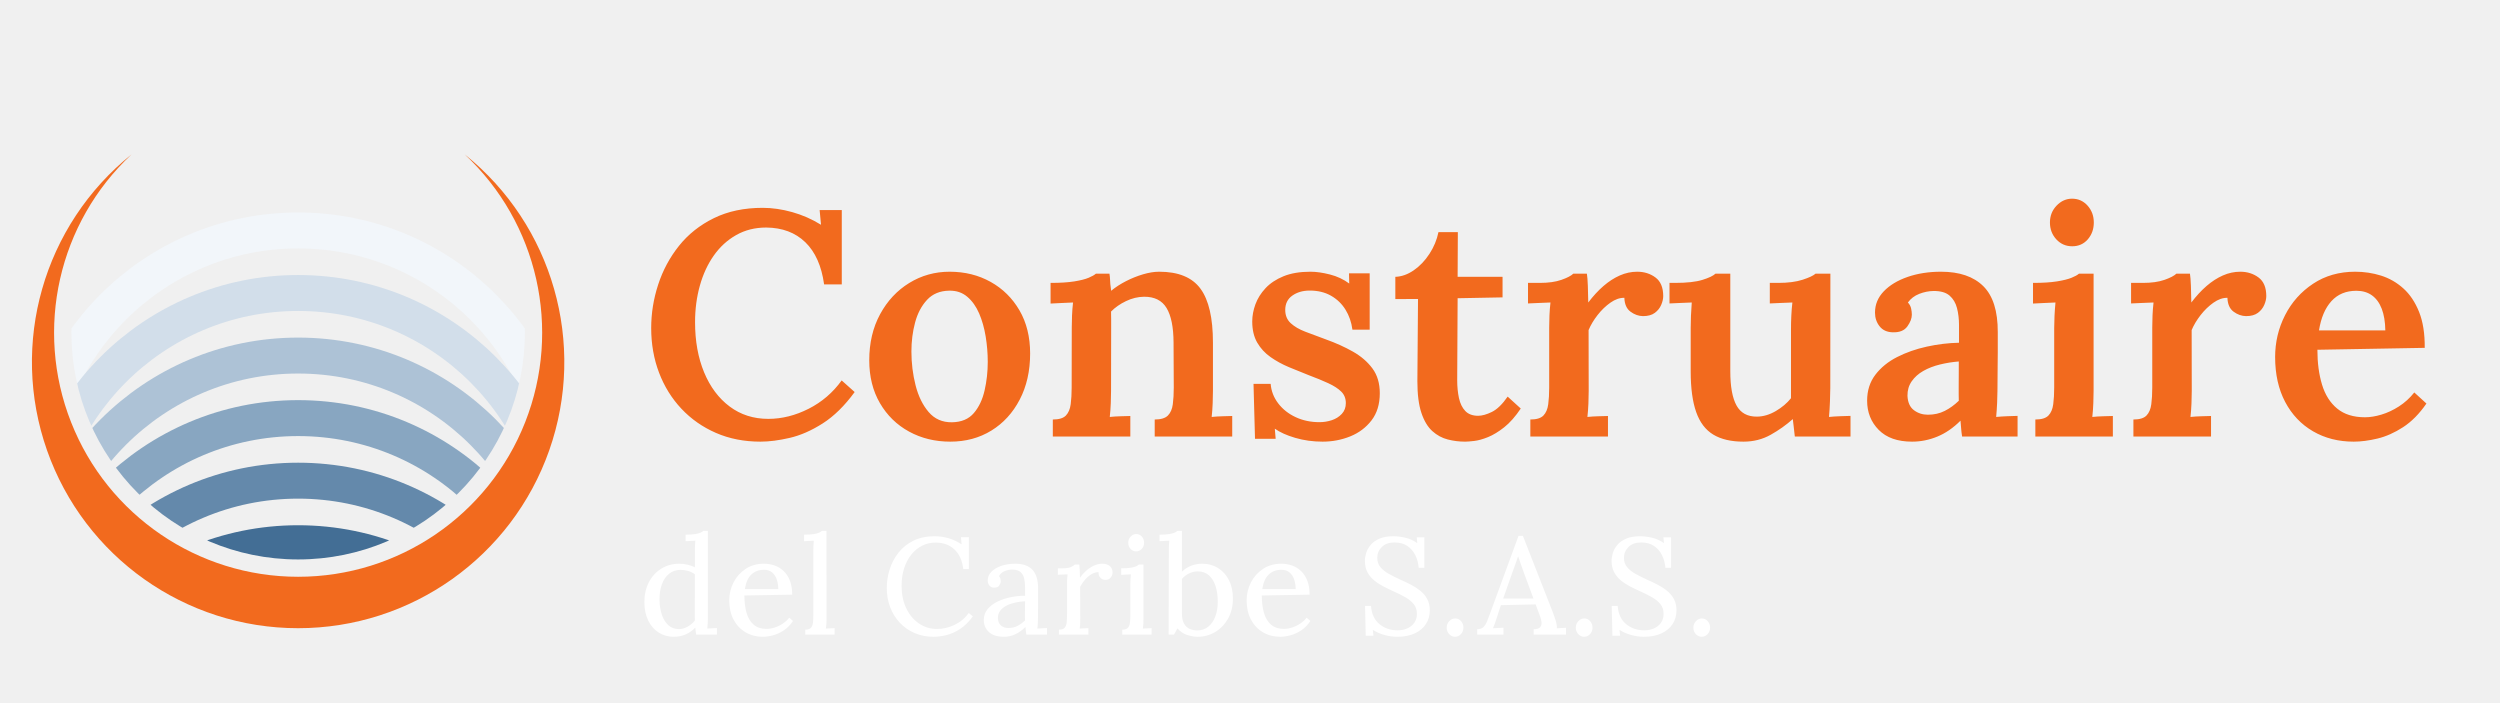
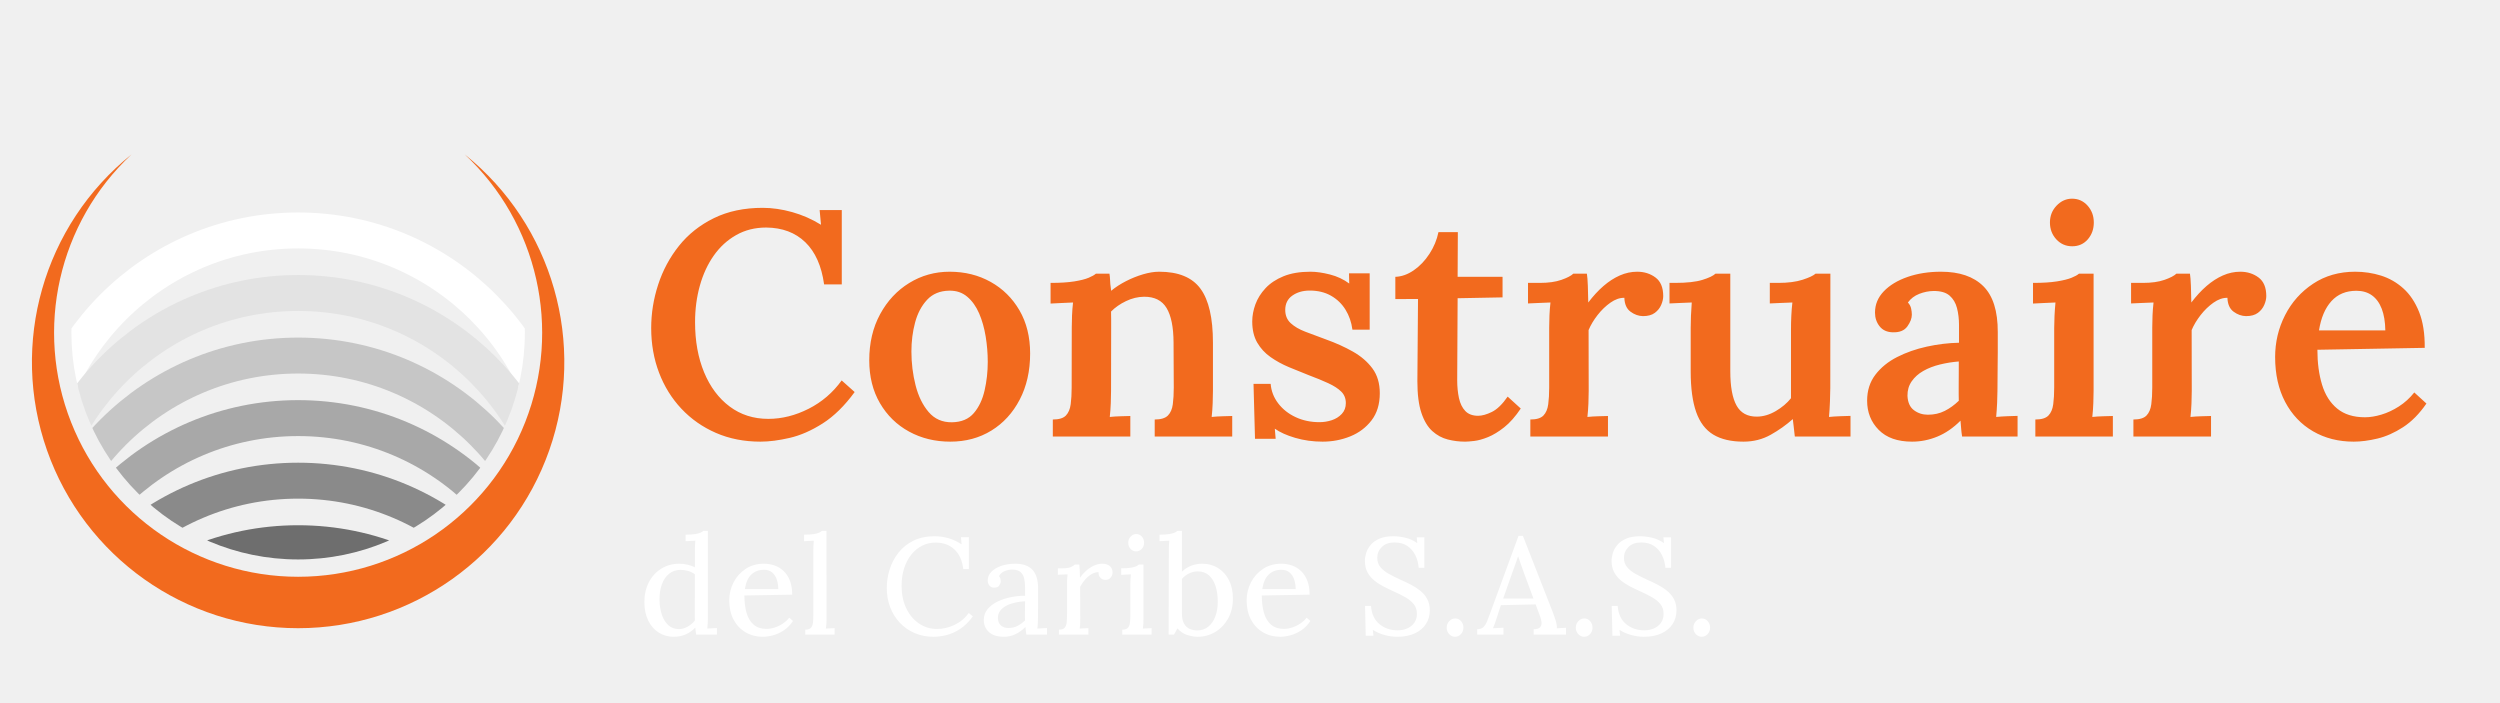
<svg xmlns="http://www.w3.org/2000/svg" viewBox="0 0 1174 330" width="1174" height="330" role="img" aria-label="Construaire del Caribe S.A.S.">
  <defs>
    <clipPath id="hb-clip">
      <circle cx="140.00" cy="156.25" r="106.47" />
    </clipPath>
  </defs>
  <g clip-path="url(#hb-clip)">
-     <circle cx="140.00" cy="231.03" r="122.81" fill="none" stroke="#F2F6FA" stroke-width="16.88" />
-     <circle cx="140.00" cy="260.40" r="122.81" fill="none" stroke="#D2DEEA" stroke-width="16.88" />
-     <circle cx="140.00" cy="289.78" r="122.81" fill="none" stroke="#ADC2D6" stroke-width="16.88" />
-     <circle cx="140.00" cy="319.15" r="122.81" fill="none" stroke="#88A6C1" stroke-width="16.88" />
-     <circle cx="140.00" cy="348.53" r="122.81" fill="none" stroke="#6489AB" stroke-width="16.88" />
-     <circle cx="140.00" cy="377.90" r="122.81" fill="none" stroke="#436E95" stroke-width="16.88" />
+     <circle cx="140.00" cy="231.03" r="122.81" fill="none" stroke="#FFFFFF" stroke-width="16.88" />
+     <circle cx="140.00" cy="260.40" r="122.81" fill="none" stroke="#E3E3E3" stroke-width="16.88" />
+     <circle cx="140.00" cy="289.78" r="122.81" fill="none" stroke="#C6C6C6" stroke-width="16.88" />
+     <circle cx="140.00" cy="319.15" r="122.81" fill="none" stroke="#A8A8A8" stroke-width="16.88" />
+     <circle cx="140.00" cy="348.53" r="122.81" fill="none" stroke="#8A8A8A" stroke-width="16.88" />
+     <circle cx="140.00" cy="377.90" r="122.81" fill="none" stroke="#6E6E6E" stroke-width="16.88" />
  </g>
  <path d="M61.78 72.50 A125.00 125.00 0 1 0 218.22 72.50 A114.60 114.60 0 1 1 61.78 72.50 Z" fill="#F26A1E" />
  <path d="M387 133.55Q385.2 120.55 378.175 113.75Q371.15 106.95 359.8 106.85Q351.95 106.85 345.725 110.375Q339.5 113.9 335.2 120Q330.9 126.1 328.65 134.15Q326.4 142.2 326.4 151.3Q326.4 164.6 330.65 174.85Q334.9 185.1 342.65 190.9Q350.4 196.7 360.8 196.7Q370.35 196.7 379.7 191.975Q389.05 187.25 395.25 178.65L401.35 184.1Q394.3 193.75 386.4 198.8Q378.5 203.85 370.875 205.625Q363.25 207.4 357.1 207.4Q345.65 207.4 336.225 203.3Q326.8 199.2 319.975 191.925Q313.15 184.65 309.475 174.975Q305.8 165.3 305.8 154.05Q305.8 143.7 309.075 133.65Q312.35 123.6 318.85 115.45Q325.35 107.3 335.225 102.45Q345.1 97.6 358.15 97.6Q364.85 97.6 372 99.6Q379.15 101.6 385.55 105.55L384.9 98.65H395.3V133.55Z M446.25 207.4Q435.55 207.4 426.9 202.675Q418.25 197.95 413.225 189.325Q408.2 180.7 408.2 169.2Q408.2 156.95 413.3 147.55Q418.4 138.15 427 132.875Q435.6 127.6 445.95 127.6Q456.65 127.6 465.2 132.375Q473.75 137.15 478.75 145.75Q483.75 154.35 483.75 166Q483.75 178.25 478.875 187.625Q474 197 465.55 202.2Q457.1 207.4 446.25 207.4ZM447.05 198.3Q453.7 198.2 457.3 194Q460.9 189.8 462.375 183.3Q463.85 176.8 463.85 169.95Q463.85 164 462.875 158.025Q461.9 152.05 459.8 147.175Q457.7 142.3 454.225 139.35Q450.75 136.4 445.75 136.5Q439.25 136.6 435.35 140.8Q431.45 145 429.725 151.45Q428 157.9 428 165.05Q428 173.25 429.95 180.925Q431.9 188.6 436.1 193.5Q440.3 198.4 447.05 198.3Z M494.4 205.0V197Q498.75 197 500.55 195.125Q502.35 193.25 502.8 189.825Q503.25 186.4 503.25 182L503.3 153.8Q503.3 151.2 503.425 148.15Q503.55 145.1 503.9 142.05Q501.4 142.2 498.375 142.3Q495.35 142.4 493.35 142.55V132.85Q500.15 132.85 504.475 132.15Q508.8 131.45 511.2 130.45Q513.6 129.45 514.65 128.5H521Q521.25 130.15 521.275 131.2Q521.3 132.25 521.4 133.35Q521.5 134.45 521.8 136.55Q524.9 134 528.825 132Q532.75 130 536.825 128.8Q540.9 127.6 544.35 127.6Q557.9 127.6 563.75 135.575Q569.6 143.55 569.6 160.9V183.6Q569.6 186 569.475 189.325Q569.35 192.65 569 195.8Q571.5 195.55 574.175 195.475Q576.85 195.4 578.65 195.35V205.0H542.25V197Q546.6 197 548.45 195.125Q550.3 193.25 550.75 189.825Q551.2 186.4 551.2 182L551.1 160.8Q551.05 150 547.825 144.65Q544.6 139.3 537.25 139.35Q532.95 139.4 528.775 141.4Q524.6 143.4 521.75 146.3Q521.8 148.1 521.8 150.05Q521.8 152 521.8 153.95L521.75 183.6Q521.75 186 521.625 189.325Q521.5 192.65 521.15 195.8Q523.55 195.55 526.275 195.475Q529 195.4 530.8 195.35V205.0Z M621.1 207.4Q614.3 207.4 608.25 205.625Q602.2 203.85 598.65 201.3L599.05 206.05H589.35L588.65 180.25H596.7Q597.1 185.3 600.25 189.425Q603.4 193.55 608.45 195.9Q613.5 198.25 619.6 198.25Q622.6 198.25 625.4 197.325Q628.2 196.4 630.1 194.375Q632 192.35 632 189.3Q632 186 629.825 183.875Q627.65 181.75 623.75 179.95Q619.85 178.15 614.5 176.15Q609.9 174.35 605.25 172.4Q600.6 170.45 596.675 167.7Q592.75 164.95 590.4 160.9Q588.05 156.85 588.05 150.95Q588.05 147 589.55 142.9Q591.05 138.8 594.3 135.325Q597.55 131.85 602.75 129.725Q607.95 127.6 615.4 127.6Q619.45 127.6 624.55 128.9Q629.65 130.2 633.6 133.15L633.5 128.35H643.2V154.8H635.1Q634.4 149.55 631.85 145.425Q629.3 141.3 625.05 138.875Q620.8 136.45 615.05 136.45Q610.25 136.45 606.9 138.8Q603.55 141.15 603.55 145.55Q603.55 149.4 606.125 151.775Q608.7 154.15 613.05 155.8Q617.4 157.45 622.55 159.35Q629.55 161.85 635.3 165.1Q641.05 168.35 644.5 173.025Q647.95 177.7 647.95 184.65Q647.95 192.35 644.075 197.4Q640.2 202.45 634.075 204.925Q627.95 207.4 621.1 207.4Z M688 207.4Q683.85 207.4 679.85 206.375Q675.85 205.35 672.625 202.45Q669.4 199.55 667.5 193.925Q665.6 188.3 665.6 179L665.9 140.4L655.25 140.45V130.0Q659.65 129.85 663.9 126.925Q668.15 124 671.275 119.2Q674.4 114.4 675.5 109.0H684.6L684.5 130.0H705.6V139.65L684.5 140.05L684.3 178.55Q684.3 183.1 685.125 186.925Q685.95 190.75 688.1 193Q690.25 195.25 694.1 195.25Q696.9 195.25 700.575 193.45Q704.25 191.65 708 186.25L714.15 191.85Q710.35 197.5 706.375 200.65Q702.4 203.8 698.75 205.275Q695.1 206.75 692.25 207.075Q689.4 207.4 688 207.4Z M718.65 197Q723 197 724.8 195.125Q726.6 193.25 727.05 189.825Q727.5 186.4 727.5 182V153.8Q727.5 151.2 727.625 148.15Q727.75 145.1 728.1 142.05Q725.6 142.2 722.575 142.275Q719.55 142.35 717.55 142.5V132.85H723.1Q729.15 132.85 733.225 131.425Q737.3 130.0 738.85 128.5H745.2Q745.5 130.3 745.65 134.225Q745.8 138.15 745.85 142.05Q749.3 137.5 753 134.3Q756.7 131.1 760.675 129.35Q764.65 127.6 768.85 127.6Q773.75 127.6 777.4 130.3Q781.05 133 781.05 139.05Q781.05 140.95 780.1 143.175Q779.15 145.4 777.1 146.925Q775.05 148.45 771.55 148.45Q768.45 148.4 765.7 146.375Q762.95 144.35 762.8 139.85Q759.55 139.8 756.225 142.15Q752.9 144.5 750.2 147.975Q747.5 151.45 746 155L746.05 183.6Q746.05 186 745.925 189.325Q745.8 192.65 745.45 195.8Q747.85 195.55 750.575 195.475Q753.3 195.4 755.1 195.35V205.0H718.65Z M818.75 207.4Q810.05 207.4 804.575 204.1Q799.1 200.8 796.525 193.5Q793.95 186.2 793.95 174.4V154Q793.95 151.4 794.075 148.25Q794.2 145.1 794.45 142.05Q792 142.2 788.975 142.275Q785.95 142.35 784 142.5V132.85H786.55Q794.9 132.85 799.475 131.425Q804.05 130.0 805.6 128.5H812.55V174.35Q812.55 185.15 815.475 190.425Q818.4 195.7 825.05 195.65Q829.55 195.6 833.925 193.025Q838.3 190.45 841.05 187V154.55Q841.05 151.55 841.2 148.325Q841.35 145.1 841.7 142.05Q839.2 142.2 836.15 142.275Q833.1 142.35 831.1 142.5V132.85H835.05Q841.9 132.85 846.475 131.375Q851.05 129.9 852.6 128.5H859.55L859.5 182.3Q859.5 184.5 859.35 188.5Q859.2 192.5 858.9 195.8Q861.4 195.55 864.25 195.45Q867.1 195.35 869 195.3V205.0H842.85Q842.6 202.85 842.375 200.8Q842.15 198.75 841.9 196.8Q837.25 200.95 831.5 204.175Q825.75 207.4 818.75 207.4Z M921.4 205.0Q921.05 202.75 920.95 201.15Q920.85 199.55 920.65 197.55Q915.55 202.65 909.775 205.025Q904 207.4 897.9 207.4Q887.7 207.4 882.25 201.875Q876.8 196.35 876.8 188.15Q876.8 181.05 880.675 175.975Q884.55 170.9 890.875 167.675Q897.2 164.45 904.825 162.775Q912.45 161.1 919.95 160.95V152.65Q919.95 148.3 919 144.65Q918.05 141 915.5 138.8Q912.95 136.6 907.95 136.65Q904.6 136.7 901.275 138Q897.95 139.3 895.95 142.05Q897.15 143.35 897.475 144.925Q897.8 146.5 897.8 147.75Q897.8 150.35 895.7 153.275Q893.6 156.2 888.85 156.05Q884.8 155.95 882.65 153.225Q880.5 150.5 880.5 146.8Q880.5 141.1 884.625 136.8Q888.75 132.5 895.8 130.05Q902.85 127.6 911.5 127.6Q924.5 127.6 931.35 134.375Q938.2 141.15 938.15 155.95Q938.15 161.2 938.15 165.475Q938.15 169.75 938.075 174.025Q938 178.3 938 183.6Q938 185.8 937.85 189.15Q937.7 192.5 937.4 195.8Q940 195.55 942.775 195.45Q945.55 195.35 947.45 195.3V205.0ZM919.85 169.75Q915.35 170.1 910.975 171.175Q906.6 172.25 903.175 174.2Q899.75 176.15 897.725 179.075Q895.7 182 895.75 185.85Q895.95 190.5 898.775 192.625Q901.6 194.75 905.35 194.75Q909.7 194.75 913.225 192.975Q916.75 191.2 919.85 188.2Q919.8 186.65 919.8 185.05Q919.8 183.45 919.8 181.75Q919.8 179.7 919.825 176.5Q919.85 173.3 919.85 169.75Z M955.8 197Q960.15 197 961.95 195.125Q963.75 193.25 964.2 189.825Q964.65 186.4 964.65 182V154Q964.65 151.4 964.8 148.325Q964.95 145.25 965.25 142.05Q962.75 142.2 959.725 142.3Q956.7 142.4 954.7 142.55V132.85Q961.5 132.85 965.9 132.15Q970.3 131.45 972.775 130.45Q975.25 129.45 976.3 128.5H983.15V183.6Q983.15 186 983.025 189.325Q982.9 192.65 982.55 195.8Q984.95 195.55 987.675 195.475Q990.4 195.4 992.2 195.35V205.0H955.8ZM973.1 115.65Q968.65 115.65 965.65 112.4Q962.65 109.15 962.65 104.488Q962.65 99.826 965.775 96.563Q968.9 93.3 973.05 93.3Q977.395 93.3 980.322 96.563Q983.25 99.826 983.25 104.488Q983.25 109.15 980.425 112.4Q977.6 115.65 973.1 115.65Z M1001.85 197Q1006.2 197 1008 195.125Q1009.8 193.25 1010.25 189.825Q1010.7 186.4 1010.7 182V153.8Q1010.7 151.2 1010.825 148.15Q1010.95 145.1 1011.3 142.05Q1008.8 142.2 1005.775 142.275Q1002.75 142.35 1000.75 142.5V132.85H1006.3Q1012.35 132.85 1016.425 131.425Q1020.5 130.0 1022.05 128.5H1028.4Q1028.7 130.3 1028.85 134.225Q1029 138.15 1029.05 142.05Q1032.5 137.5 1036.2 134.3Q1039.9 131.1 1043.875 129.35Q1047.85 127.6 1052.05 127.6Q1056.95 127.6 1060.6 130.3Q1064.25 133 1064.25 139.05Q1064.25 140.95 1063.3 143.175Q1062.35 145.4 1060.3 146.925Q1058.25 148.45 1054.75 148.45Q1051.65 148.4 1048.9 146.375Q1046.15 144.35 1046 139.85Q1042.75 139.8 1039.425 142.15Q1036.1 144.5 1033.4 147.975Q1030.7 151.45 1029.2 155L1029.25 183.6Q1029.25 186 1029.125 189.325Q1029 192.65 1028.65 195.8Q1031.05 195.55 1033.775 195.475Q1036.5 195.4 1038.3 195.35V205.0H1001.85Z M1105.3 207.4Q1094.55 207.4 1086.175 202.525Q1077.8 197.65 1073.1 188.725Q1068.4 179.8 1068.4 167.65Q1068.4 157.15 1073.075 148.0Q1077.75 138.85 1086.25 133.225Q1094.75 127.6 1106 127.6Q1112.3 127.6 1118.125 129.425Q1123.95 131.25 1128.6 135.425Q1133.25 139.6 1136 146.475Q1138.75 153.35 1138.65 163.35L1088.25 164.25Q1088.25 173.45 1090.425 180.625Q1092.6 187.8 1097.55 191.875Q1102.5 195.95 1110.6 195.95Q1114.15 195.95 1118.325 194.7Q1122.5 193.45 1126.55 190.85Q1130.6 188.25 1133.75 184.3L1139.45 189.5Q1134.5 196.7 1128.5 200.6Q1122.5 204.5 1116.45 205.95Q1110.4 207.4 1105.3 207.4ZM1089 155.15H1120.15Q1120.05 149.15 1118.475 145.025Q1116.9 140.9 1113.9 138.725Q1110.9 136.55 1106.55 136.55Q1099.25 136.55 1094.825 141.425Q1090.4 146.3 1089 155.15Z" fill="#F26A1E" />
  <path d="M316.383 299.032Q312.459 299.032 309.336 297.059Q306.213 295.087 304.407 291.41Q302.601 287.734 302.601 282.767Q302.601 277.489 304.708 273.425Q306.815 269.362 310.562 267.04Q314.308 264.718 319.081 264.718Q321.145 264.718 323.123 265.234Q325.101 265.75 326.327 266.416V258.343Q326.327 257.333 326.364 256.274Q326.402 255.215 326.531 253.904Q325.391 253.968 324.214 254.033Q323.037 254.097 321.951 254.151V251.076Q324.822 251.076 326.45 250.808Q328.079 250.539 328.95 250.141Q329.82 249.743 330.272 249.303H332.411V290.572Q332.411 291.582 332.347 292.716Q332.282 293.85 332.153 295.173Q333.304 295.097 334.448 295.038Q335.593 294.979 336.668 294.925V298.0H326.939Q326.767 297.076 326.671 296.275Q326.574 295.474 326.499 294.711Q324.639 296.742 322.059 297.887Q319.479 299.032 316.383 299.032ZM318.877 295.42Q320.93 295.42 322.967 294.254Q325.004 293.087 326.327 291.356Q326.273 290.55 326.273 289.663Q326.273 288.776 326.273 287.755L326.327 269.695Q324.929 268.642 323.182 268.126Q321.435 267.61 319.597 267.61Q316.415 267.621 314.147 269.48Q311.879 271.34 310.745 274.597Q309.611 277.855 309.718 282.122Q309.826 285.852 310.879 288.873Q311.933 291.894 313.932 293.657Q315.932 295.42 318.877 295.42Z M358.222 299.032Q353.728 299.032 350.143 296.936Q346.558 294.839 344.505 291.002Q342.452 287.164 342.452 281.94Q342.452 277.425 344.478 273.49Q346.504 269.555 350.176 267.137Q353.847 264.718 358.684 264.718Q361.393 264.718 363.785 265.567Q366.177 266.416 368.031 268.196Q369.886 269.975 370.955 272.721Q372.025 275.468 372.014 279.252L349.568 279.639Q349.568 284.305 350.6 287.857Q351.632 291.41 353.954 293.372Q356.276 295.334 359.953 295.334Q361.834 295.334 363.855 294.667Q365.876 294.001 367.666 292.802Q369.456 291.604 370.617 290.066L372.391 291.593Q370.552 294.399 368.069 296.027Q365.586 297.656 363 298.344Q360.415 299.032 358.222 299.032ZM349.794 276.629H365.478Q365.467 274.242 364.79 272.179Q364.113 270.115 362.629 268.841Q361.146 267.567 358.792 267.567Q355.201 267.567 352.863 269.76Q350.525 271.953 349.794 276.629Z M378.142 295.689Q380.109 295.689 380.888 294.737Q381.668 293.786 381.807 292.087Q381.947 290.389 381.947 288.174V258.333Q381.947 257.279 381.985 256.247Q382.022 255.215 382.151 253.904Q381.012 253.968 379.84 254.027Q378.668 254.086 377.583 254.151V251.076Q380.453 251.076 382.109 250.808Q383.764 250.539 384.635 250.141Q385.506 249.743 385.957 249.303H388.096L388.15 290.572Q388.15 291.797 388.086 292.904Q388.021 294.012 387.838 295.173Q388.881 295.097 389.918 295.065Q390.956 295.033 391.923 294.979V298.0H378.142Z  M452.349 267.244Q451.672 261.3 448.232 258.053Q444.792 254.807 439.363 254.796Q435.955 254.796 433.037 256.263Q430.118 257.731 427.963 260.418Q425.807 263.106 424.598 266.825Q423.389 270.545 423.389 275.102Q423.389 281.079 425.587 285.664Q427.785 290.249 431.569 292.808Q435.353 295.366 440.051 295.366Q444.222 295.366 448.275 293.431Q452.327 291.496 454.929 287.863L456.843 289.464Q454.005 293.356 450.736 295.447Q447.468 297.538 444.254 298.285Q441.04 299.032 438.395 299.032Q433.536 299.032 429.5 297.285Q425.463 295.538 422.528 292.41Q419.594 289.282 418.013 285.121Q416.433 280.961 416.433 276.124Q416.433 271.577 417.825 267.255Q419.217 262.934 421.996 259.445Q424.775 255.957 429.005 253.887Q433.235 251.818 438.847 251.818Q442.276 251.818 445.464 252.759Q448.651 253.699 451.564 255.623L451.252 252.269H454.983V267.244Z M481.965 298.0Q481.782 296.936 481.723 296.135Q481.664 295.334 481.546 294.442Q479.353 296.635 476.821 297.833Q474.29 299.032 471.505 299.032Q466.732 299.032 464.357 296.769Q461.981 294.506 461.981 291.206Q461.981 288.217 463.776 286.051Q465.571 283.885 468.452 282.498Q471.333 281.112 474.741 280.424Q478.149 279.736 481.374 279.768V275.876Q481.374 273.716 480.982 271.824Q480.589 269.932 479.348 268.728Q478.106 267.524 475.44 267.481Q473.677 267.438 471.844 268.158Q470.011 268.878 469.119 270.577Q469.635 271.104 469.791 271.781Q469.947 272.458 469.947 273.028Q469.947 273.888 469.237 274.952Q468.528 276.016 466.808 275.952Q465.356 275.941 464.593 274.947Q463.83 273.952 463.83 272.587Q463.83 270.33 465.507 268.561Q467.184 266.793 470.119 265.755Q473.054 264.718 476.741 264.718Q482.202 264.718 484.873 267.599Q487.545 270.48 487.491 276.715Q487.491 279.069 487.491 281.343Q487.491 283.616 487.459 285.89Q487.426 288.164 487.426 290.572Q487.426 291.582 487.362 292.716Q487.297 293.85 487.168 295.173Q488.319 295.097 489.463 295.038Q490.608 294.979 491.683 294.925V298.0ZM481.363 282.359Q479.235 282.445 476.95 282.923Q474.666 283.402 472.774 284.337Q470.882 285.272 469.721 286.772Q468.56 288.271 468.614 290.378Q468.732 292.668 470.124 293.791Q471.516 294.915 473.419 294.915Q475.87 294.915 477.724 293.974Q479.579 293.033 481.363 291.356Q481.309 290.658 481.309 289.857Q481.309 289.056 481.309 288.196Q481.309 287.734 481.336 286.084Q481.363 284.433 481.363 282.359Z M497.273 295.689Q499.24 295.689 500.014 294.737Q500.788 293.786 500.934 292.087Q501.079 290.389 501.079 288.174V274.114Q501.079 273.06 501.116 271.958Q501.154 270.856 501.337 269.706Q500.197 269.771 499.025 269.803Q497.854 269.835 496.768 269.9V266.879H498.864Q501.595 266.879 502.831 266.314Q504.067 265.75 504.766 265.105H506.852Q506.981 266.072 507.045 267.631Q507.11 269.19 507.163 271.351Q508.26 269.652 509.915 268.147Q511.571 266.642 513.57 265.68Q515.57 264.718 517.763 264.718Q519.644 264.718 521.052 265.734Q522.461 266.75 522.461 268.997Q522.461 269.588 522.117 270.383Q521.773 271.179 521.02 271.754Q520.268 272.329 519.021 272.329Q517.623 272.275 516.699 271.259Q515.774 270.244 515.903 268.696Q514.344 268.642 512.705 269.572Q511.066 270.502 509.663 272.06Q508.26 273.619 507.228 275.597L507.282 290.572Q507.282 291.797 507.244 292.904Q507.206 294.012 507.024 295.173Q508.056 295.097 509.098 295.065Q510.141 295.033 511.109 294.979V298.0H497.273Z M527.008 295.689Q528.975 295.689 529.749 294.737Q530.523 293.786 530.668 292.087Q530.813 290.389 530.813 288.174V274.135Q530.813 273.082 530.878 272.05Q530.942 271.018 531.071 269.706Q529.932 269.771 528.76 269.83Q527.588 269.889 526.502 269.953V266.879Q529.362 266.879 530.996 266.61Q532.63 266.341 533.501 265.943Q534.372 265.546 534.823 265.105H536.962V290.572Q536.962 291.797 536.925 292.904Q536.887 294.012 536.704 295.173Q537.736 295.097 538.779 295.065Q539.822 295.033 540.789 294.979V298.0H527.008ZM533.512 258.935Q532.017 258.935 530.921 257.763Q529.824 256.591 529.824 254.88Q529.824 253.17 530.958 251.973Q532.093 250.775 533.555 250.775Q535.134 250.775 536.199 251.973Q537.263 253.17 537.263 254.88Q537.263 256.591 536.161 257.763Q535.06 258.935 533.512 258.935Z M548.895 258.333Q548.895 257.279 548.927 256.247Q548.959 255.215 549.088 253.904Q547.949 253.968 546.777 254.027Q545.605 254.086 544.519 254.151V251.076Q547.39 251.076 549.045 250.808Q550.701 250.539 551.572 250.141Q552.442 249.743 552.894 249.303H555.033V268.47Q556.904 266.642 559.349 265.68Q561.795 264.718 564.601 264.718Q568.686 264.718 571.943 266.717Q575.2 268.717 577.087 272.394Q578.973 276.07 578.973 281.09Q578.973 286.519 576.667 290.561Q574.362 294.603 570.61 296.817Q566.858 299.032 562.386 299.032Q560.268 299.032 557.645 298.237Q555.022 297.441 552.926 295.108L551.314 298.0H548.787ZM555.033 287.949Q555.033 291.163 556.065 292.91Q557.097 294.657 558.731 295.345Q560.365 296.033 562.16 296.043Q565.224 296.054 567.379 294.313Q569.535 292.571 570.696 289.54Q571.857 286.508 571.857 282.595Q571.857 278.446 570.825 275.237Q569.793 272.028 567.707 270.168Q565.622 268.309 562.408 268.319Q560.365 268.33 558.392 269.287Q556.42 270.244 555.033 271.845Z M601.193 299.032Q596.7 299.032 593.115 296.936Q589.53 294.839 587.476 291.002Q585.423 287.164 585.423 281.94Q585.423 277.425 587.45 273.49Q589.476 269.555 593.147 267.137Q596.818 264.718 601.656 264.718Q604.365 264.718 606.757 265.567Q609.148 266.416 611.003 268.196Q612.857 269.975 613.927 272.721Q614.997 275.468 614.986 279.252L592.54 279.639Q592.54 284.305 593.572 287.857Q594.604 291.41 596.926 293.372Q599.248 295.334 602.924 295.334Q604.805 295.334 606.826 294.667Q608.847 294.001 610.637 292.802Q612.427 291.604 613.588 290.066L615.362 291.593Q613.524 294.399 611.04 296.027Q608.557 297.656 605.972 298.344Q603.386 299.032 601.193 299.032ZM592.766 276.629H608.45Q608.439 274.242 607.762 272.179Q607.084 270.115 605.601 268.841Q604.117 267.567 601.763 267.567Q598.173 267.567 595.835 269.76Q593.497 271.953 592.766 276.629Z  M666.231 266.653Q665.973 263.471 664.651 260.757Q663.328 258.042 660.904 256.387Q658.48 254.731 654.804 254.742Q651.009 254.742 648.886 256.881Q646.763 259.021 646.763 261.955Q646.763 264.546 648.241 266.325Q649.719 268.104 652.175 269.475Q654.632 270.845 657.534 272.168Q659.985 273.243 662.458 274.506Q664.93 275.769 666.962 277.408Q668.994 279.048 670.214 281.294Q671.434 283.541 671.434 286.648Q671.434 290.238 669.612 293.044Q667.79 295.85 664.377 297.441Q660.964 299.032 656.105 299.032Q653.256 299.032 650.176 298.199Q647.096 297.366 644.667 295.764L644.968 298.527H641.345L641.022 284.562H643.828Q644.247 290.195 647.8 293.098Q651.353 296 656.352 296Q658.835 296 660.899 295.081Q662.963 294.162 664.172 292.426Q665.382 290.69 665.382 288.271Q665.382 285.476 663.828 283.617Q662.275 281.757 659.84 280.402Q657.405 279.048 654.686 277.812Q652.127 276.683 649.692 275.42Q647.257 274.157 645.285 272.528Q643.312 270.899 642.135 268.669Q640.958 266.438 640.958 263.331Q640.958 261.601 641.57 259.628Q642.183 257.655 643.683 255.871Q645.182 254.086 647.789 252.952Q650.396 251.818 654.385 251.818Q656.857 251.818 659.921 252.511Q662.985 253.205 665.554 255.075L665.296 252.323H668.876V266.653Z M683.275 299.032Q681.689 299.032 680.528 297.79Q679.367 296.549 679.367 294.753Q679.367 292.958 680.571 291.69Q681.775 290.421 683.32 290.421Q684.999 290.421 686.107 291.688Q687.215 292.954 687.215 294.753Q687.215 296.549 686.038 297.79Q684.861 299.032 683.275 299.032Z M693.687 298.0V295.484Q695.6 295.484 696.643 294.452Q697.686 293.42 698.374 291.636Q699.062 289.851 699.932 287.54L713.101 251.635H715.144L729.42 288.078Q729.914 289.368 730.559 291.469Q731.204 293.571 731.118 295.054Q732.215 294.979 733.295 294.92Q734.375 294.861 735.397 294.807V298.0H720.196V295.517Q722.539 295.463 723.297 294.479Q724.055 293.496 723.883 292.098Q723.711 290.701 723.227 289.464L721.131 283.821L704.824 284.186L702.77 290.443Q702.34 291.872 701.943 292.899Q701.545 293.926 701.083 295.022Q702.33 294.947 703.62 294.888Q704.91 294.829 706.038 294.775V298.0ZM705.899 281.069H720.11L715.799 269.459Q715.068 267.406 714.343 265.374Q713.617 263.342 712.972 261.375H712.854Q712.273 263.063 711.623 264.933Q710.973 266.804 710.199 268.868Z M743.905 299.032Q742.319 299.032 741.158 297.79Q739.997 296.549 739.997 294.753Q739.997 292.958 741.201 291.69Q742.405 290.421 743.95 290.421Q745.629 290.421 746.737 291.688Q747.845 292.954 747.845 294.753Q747.845 296.549 746.668 297.79Q745.491 299.032 743.905 299.032Z M782.073 266.653Q781.815 263.471 780.493 260.757Q779.17 258.042 776.746 256.387Q774.322 254.731 770.646 254.742Q766.851 254.742 764.728 256.881Q762.605 259.021 762.605 261.955Q762.605 264.546 764.083 266.325Q765.561 268.104 768.017 269.475Q770.474 270.845 773.376 272.168Q775.827 273.243 778.3 274.506Q780.772 275.769 782.804 277.408Q784.836 279.048 786.056 281.294Q787.276 283.541 787.276 286.648Q787.276 290.238 785.454 293.044Q783.632 295.85 780.219 297.441Q776.806 299.032 771.947 299.032Q769.098 299.032 766.018 298.199Q762.938 297.366 760.509 295.764L760.81 298.527H757.187L756.864 284.562H759.67Q760.089 290.195 763.642 293.098Q767.195 296 772.194 296Q774.677 296 776.741 295.081Q778.805 294.162 780.014 292.426Q781.224 290.69 781.224 288.271Q781.224 285.476 779.67 283.617Q778.117 281.757 775.682 280.402Q773.247 279.048 770.528 277.812Q767.969 276.683 765.534 275.42Q763.099 274.157 761.127 272.528Q759.154 270.899 757.977 268.669Q756.8 266.438 756.8 263.331Q756.8 261.601 757.412 259.628Q758.025 257.655 759.525 255.871Q761.024 254.086 763.631 252.952Q766.238 251.818 770.227 251.818Q772.699 251.818 775.763 252.511Q778.827 253.205 781.396 255.075L781.138 252.323H784.718V266.653Z M799.117 299.032Q797.531 299.032 796.37 297.79Q795.209 296.549 795.209 294.753Q795.209 292.958 796.413 291.69Q797.617 290.421 799.162 290.421Q800.841 290.421 801.949 291.688Q803.057 292.954 803.057 294.753Q803.057 296.549 801.88 297.79Q800.703 299.032 799.117 299.032Z" fill="#FFFFFF" />
</svg>
